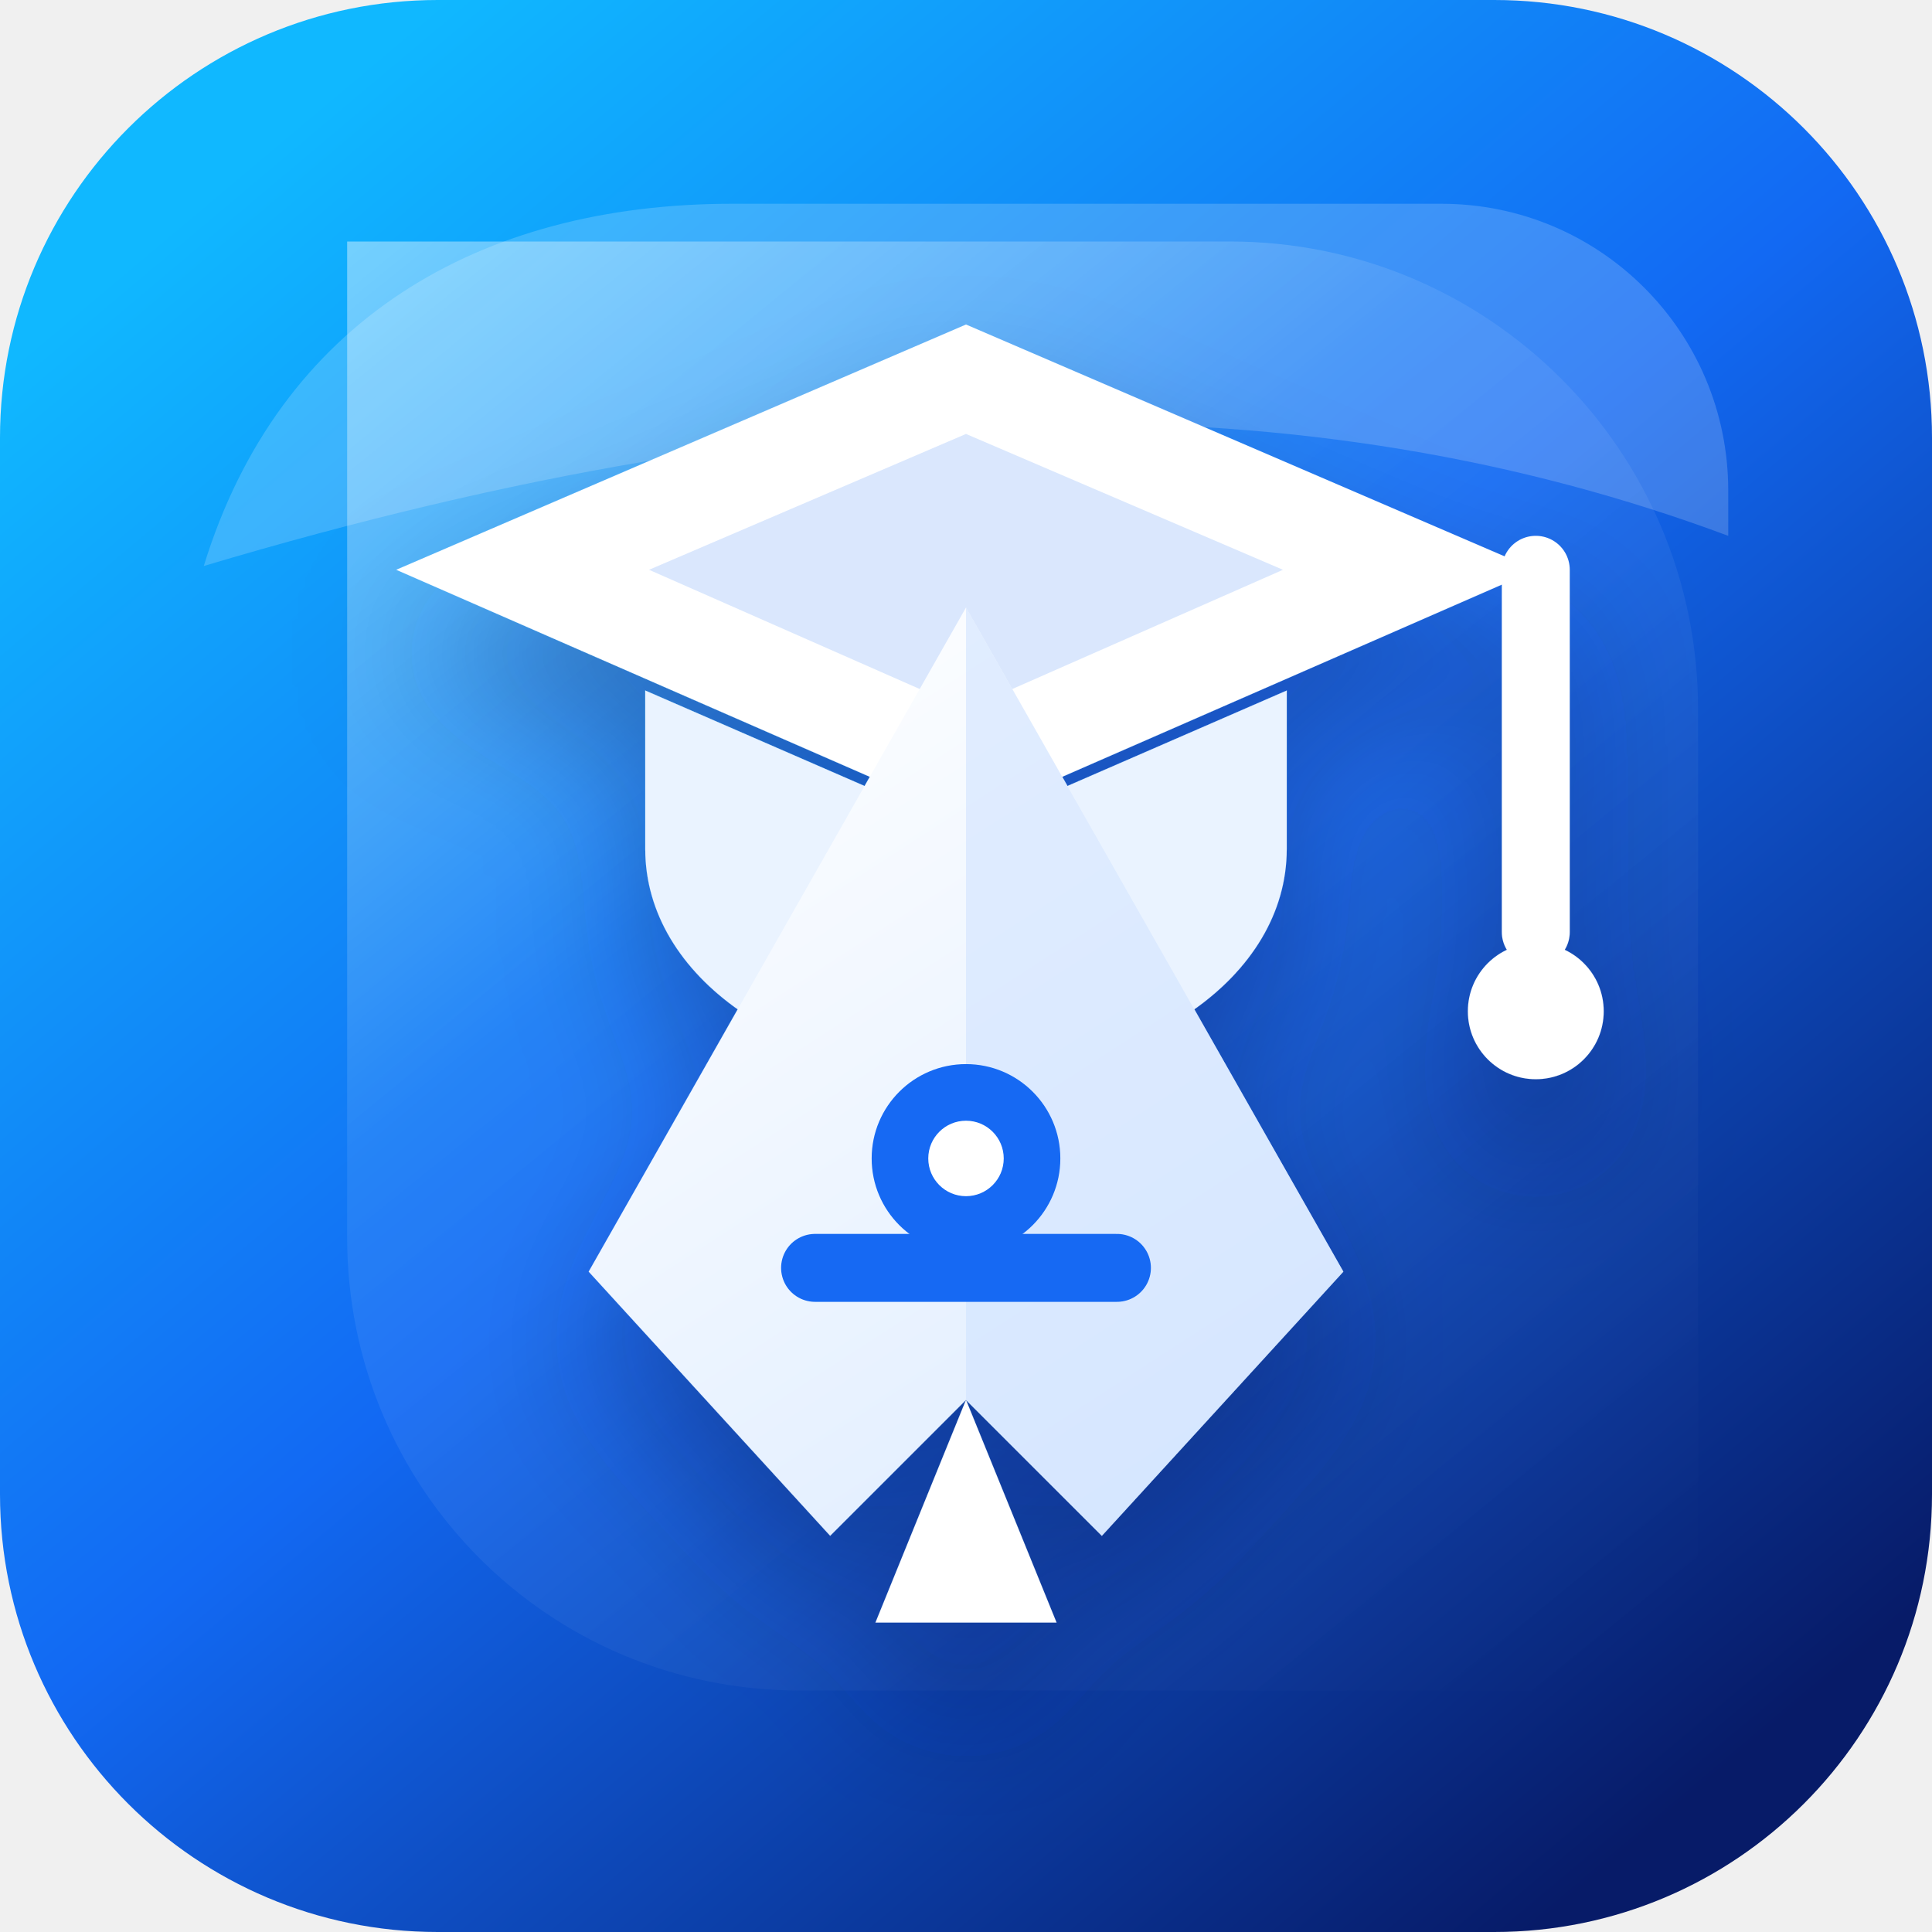
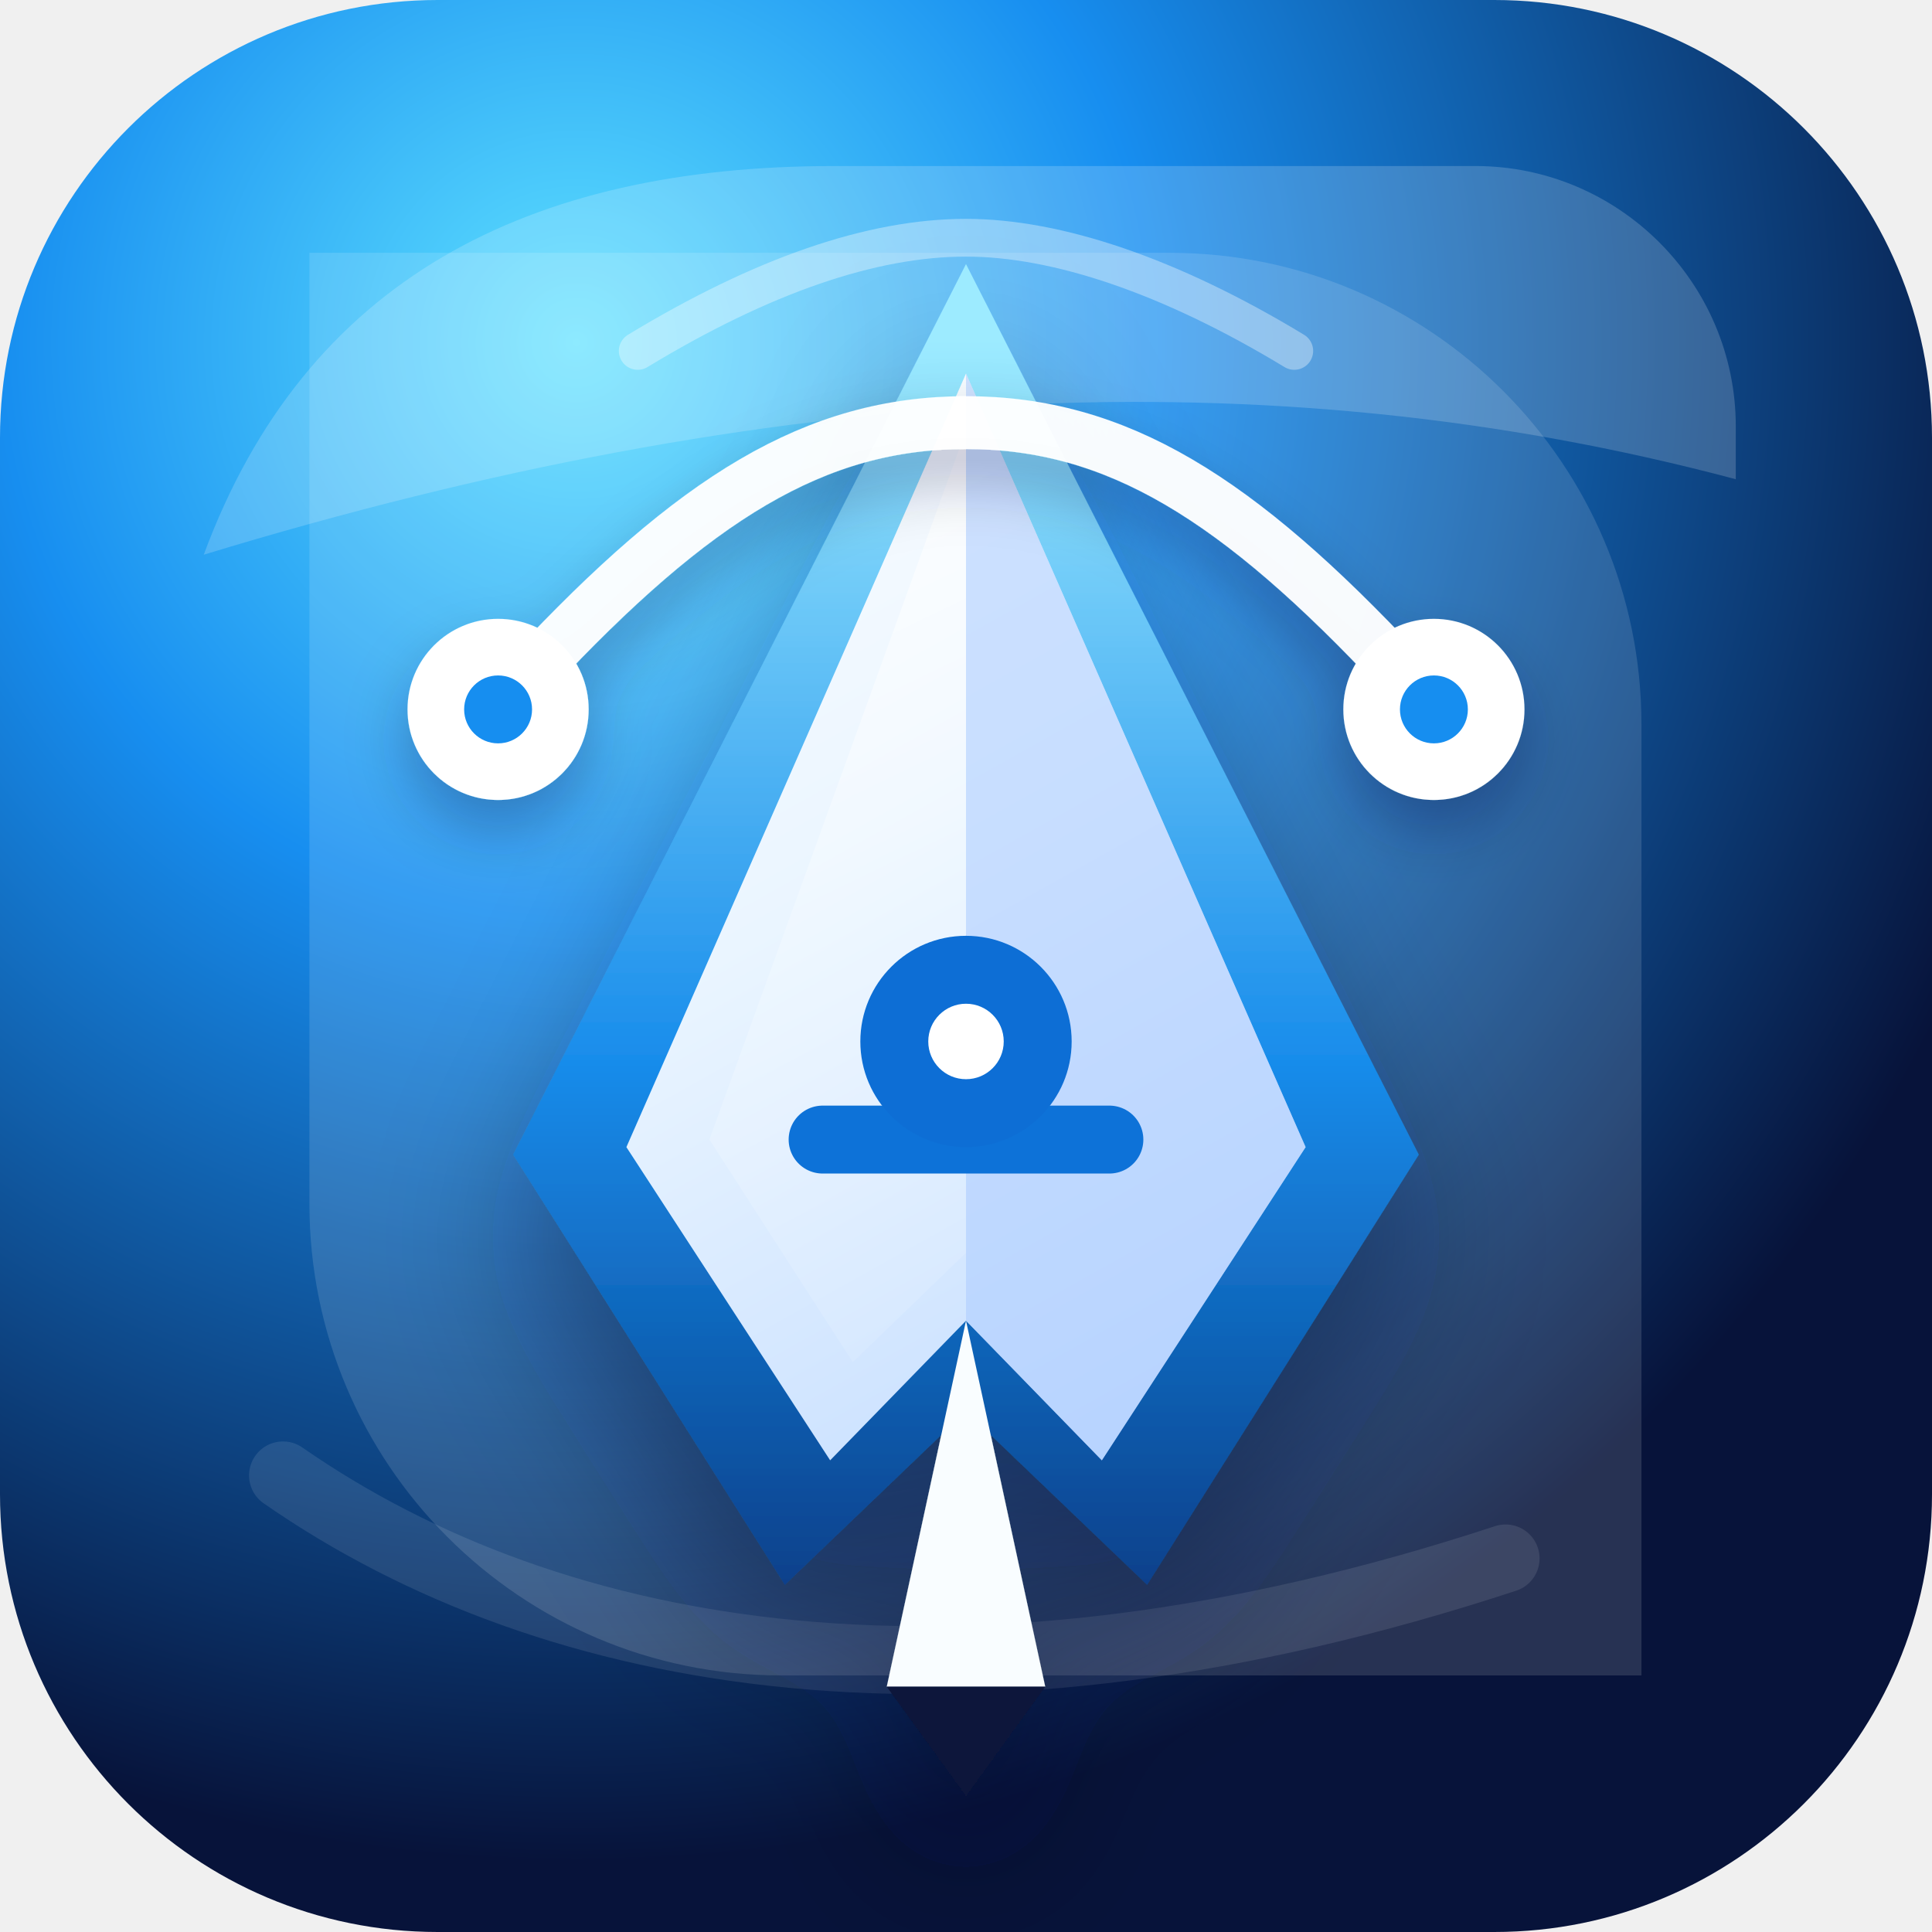
<svg xmlns="http://www.w3.org/2000/svg" viewBox="0 0 512 512" role="img" aria-labelledby="title desc">
  <defs>
-     <linearGradient id="bg" x1="74" y1="36" x2="446" y2="478" gradientUnits="userSpaceOnUse">
-       <stop stop-color="#10B8FF" />
-       <stop offset="0.48" stop-color="#1269F3" />
-       <stop offset="1" stop-color="#071B68" />
+     <radialGradient id="bgGlow" cx="30%" cy="18%" r="78%">
+       <stop stop-color="#5FE1FF" />
+       <stop offset="0.38" stop-color="#178EF0" />
+       <stop offset="1" stop-color="#07133A" />
+     </radialGradient>
+     <linearGradient id="nibFace" x1="156" y1="78" x2="354" y2="432" gradientUnits="userSpaceOnUse">
+       <stop stop-color="#FFFFFF" />
+       <stop offset="0.42" stop-color="#EAF5FF" />
+       <stop offset="1" stop-color="#B8D5FF" />
    </linearGradient>
-     <linearGradient id="glass" x1="102" y1="56" x2="418" y2="448" gradientUnits="userSpaceOnUse">
-       <stop stop-color="#FFFFFF" stop-opacity="0.42" />
-       <stop offset="0.38" stop-color="#FFFFFF" stop-opacity="0.08" />
+     <linearGradient id="nibEdge" x1="256" y1="90" x2="256" y2="445" gradientUnits="userSpaceOnUse">
+       <stop stop-color="#9DEBFF" />
+       <stop offset="0.54" stop-color="#188CEB" />
+       <stop offset="1" stop-color="#06337A" />
+     </linearGradient>
+     <linearGradient id="metal" x1="170" y1="94" x2="320" y2="405" gradientUnits="userSpaceOnUse">
+       <stop stop-color="#FFFFFF" stop-opacity="0.94" />
+       <stop offset="0.44" stop-color="#FFFFFF" stop-opacity="0.24" />
      <stop offset="1" stop-color="#FFFFFF" stop-opacity="0" />
    </linearGradient>
-     <linearGradient id="nib" x1="175" y1="168" x2="338" y2="420" gradientUnits="userSpaceOnUse">
-       <stop stop-color="#FFFFFF" />
-       <stop offset="1" stop-color="#DCEBFF" />
-     </linearGradient>
-     <filter id="shadow" x="-30%" y="-30%" width="160%" height="160%">
-       <feDropShadow dx="0" dy="22" stdDeviation="18" flood-color="#03113F" flood-opacity="0.28" />
+     <filter id="softShadow" x="-30%" y="-30%" width="160%" height="170%">
+       <feDropShadow dx="0" dy="24" stdDeviation="20" flood-color="#010A24" flood-opacity="0.38" />
+     </filter>
+     <filter id="smallShadow" x="-40%" y="-40%" width="180%" height="180%">
+       <feDropShadow dx="0" dy="8" stdDeviation="8" flood-color="#001037" flood-opacity="0.28" />
    </filter>
  </defs>
-   <rect width="512" height="512" rx="116" fill="url(#bg)" />
-   <path d="M92 64h234c68 0 124 55 124 124v260H212C145 448 92 394 92 328V64Z" fill="url(#glass)" />
-   <path d="M54 150C74 85 127 54 194 54h188c42 0 76 34 76 76v12C348 101 218 101 54 150Z" fill="#FFFFFF" opacity="0.18" />
-   <g filter="url(#shadow)">
-     <path d="M256 86 407 151 256 217 105 151 256 86Z" fill="#FFFFFF" />
-     <path d="M256 115 340 151 256 188 172 151 256 115Z" fill="#1269F3" opacity="0.16" />
-     <path d="M171 183v42c0 34 38 60 85 60s85-26 85-60v-42l-85 37-85-37Z" fill="#EAF3FF" />
-     <path d="M407 151v96" fill="none" stroke="#FFFFFF" stroke-width="18" stroke-linecap="round" />
-     <circle cx="407" cy="268" r="18" fill="#FFFFFF" />
-     <path d="M256 161 356 337 292 407 256 371 220 407 156 337 256 161Z" fill="url(#nib)" />
-     <path d="M256 161 356 337 292 407 256 371V161Z" fill="#CFE2FF" opacity="0.58" />
-     <path d="M216 336h80" fill="none" stroke="#1269F3" stroke-width="18" stroke-linecap="round" />
-     <circle cx="256" cy="307" r="25" fill="#1269F3" />
-     <circle cx="256" cy="307" r="10" fill="#FFFFFF" />
-     <path d="M256 371 232 430h48l-24-59Z" fill="#FFFFFF" />
+   <rect width="512" height="512" rx="116" fill="url(#bgGlow)" />
+   <path d="M82 67h228c69 0 125 56 125 125v252H207C138 444 82 388 82 319V67Z" fill="#FFFFFF" opacity="0.13" />
+   <path d="M54 147C81 74 140 44 221 44h170c38 0 69 31 69 69v14C336 94 205 101 54 147Z" fill="#FFFFFF" opacity="0.18" />
+   <path d="M75 391c72 50 181 69 324 22" fill="none" stroke="#FFFFFF" stroke-width="18" stroke-linecap="round" opacity="0.1" />
+   <g filter="url(#softShadow)">
+     <path d="M256 70 376 306 304 420 256 374 208 420 136 306 256 70Z" fill="url(#nibEdge)" />
+     <path d="M256 99 346 304 292 387 256 350 220 387 166 304 256 99Z" fill="url(#nibFace)" />
+     <path d="M256 99 346 304 292 387 256 350V99Z" fill="#A8C9FF" opacity="0.52" />
+     <path d="M256 114 188 302 226 361 256 332V114Z" fill="url(#metal)" />
+     <path d="M218 302h76" fill="none" stroke="#0E72D8" stroke-width="18" stroke-linecap="round" />
+     <circle cx="256" cy="276" r="28" fill="#0B6ED5" />
+     <circle cx="256" cy="276" r="10" fill="#FFFFFF" />
+     <path d="M256 350 235 447h42l-21-97Z" fill="#F9FDFF" />
+     <path d="M235 447h42l-21 29-21-29Z" fill="#07133A" />
  </g>
+   <g filter="url(#smallShadow)">
+     <path d="M141 178C184 132 216 112 256 112s72 20 115 66" fill="none" stroke="#FFFFFF" stroke-width="14" stroke-linecap="round" opacity="0.96" />
+     <circle cx="132" cy="188" r="24" fill="#FFFFFF" />
+     <circle cx="132" cy="188" r="9" fill="#178EF0" />
+     <circle cx="380" cy="188" r="24" fill="#FFFFFF" />
+     <circle cx="380" cy="188" r="9" fill="#178EF0" />
+   </g>
+   <path d="M169 93c33-20 62-30 87-30 24 0 54 10 87 30" fill="none" stroke="#FFFFFF" stroke-width="10" stroke-linecap="round" opacity="0.35" />
</svg>
